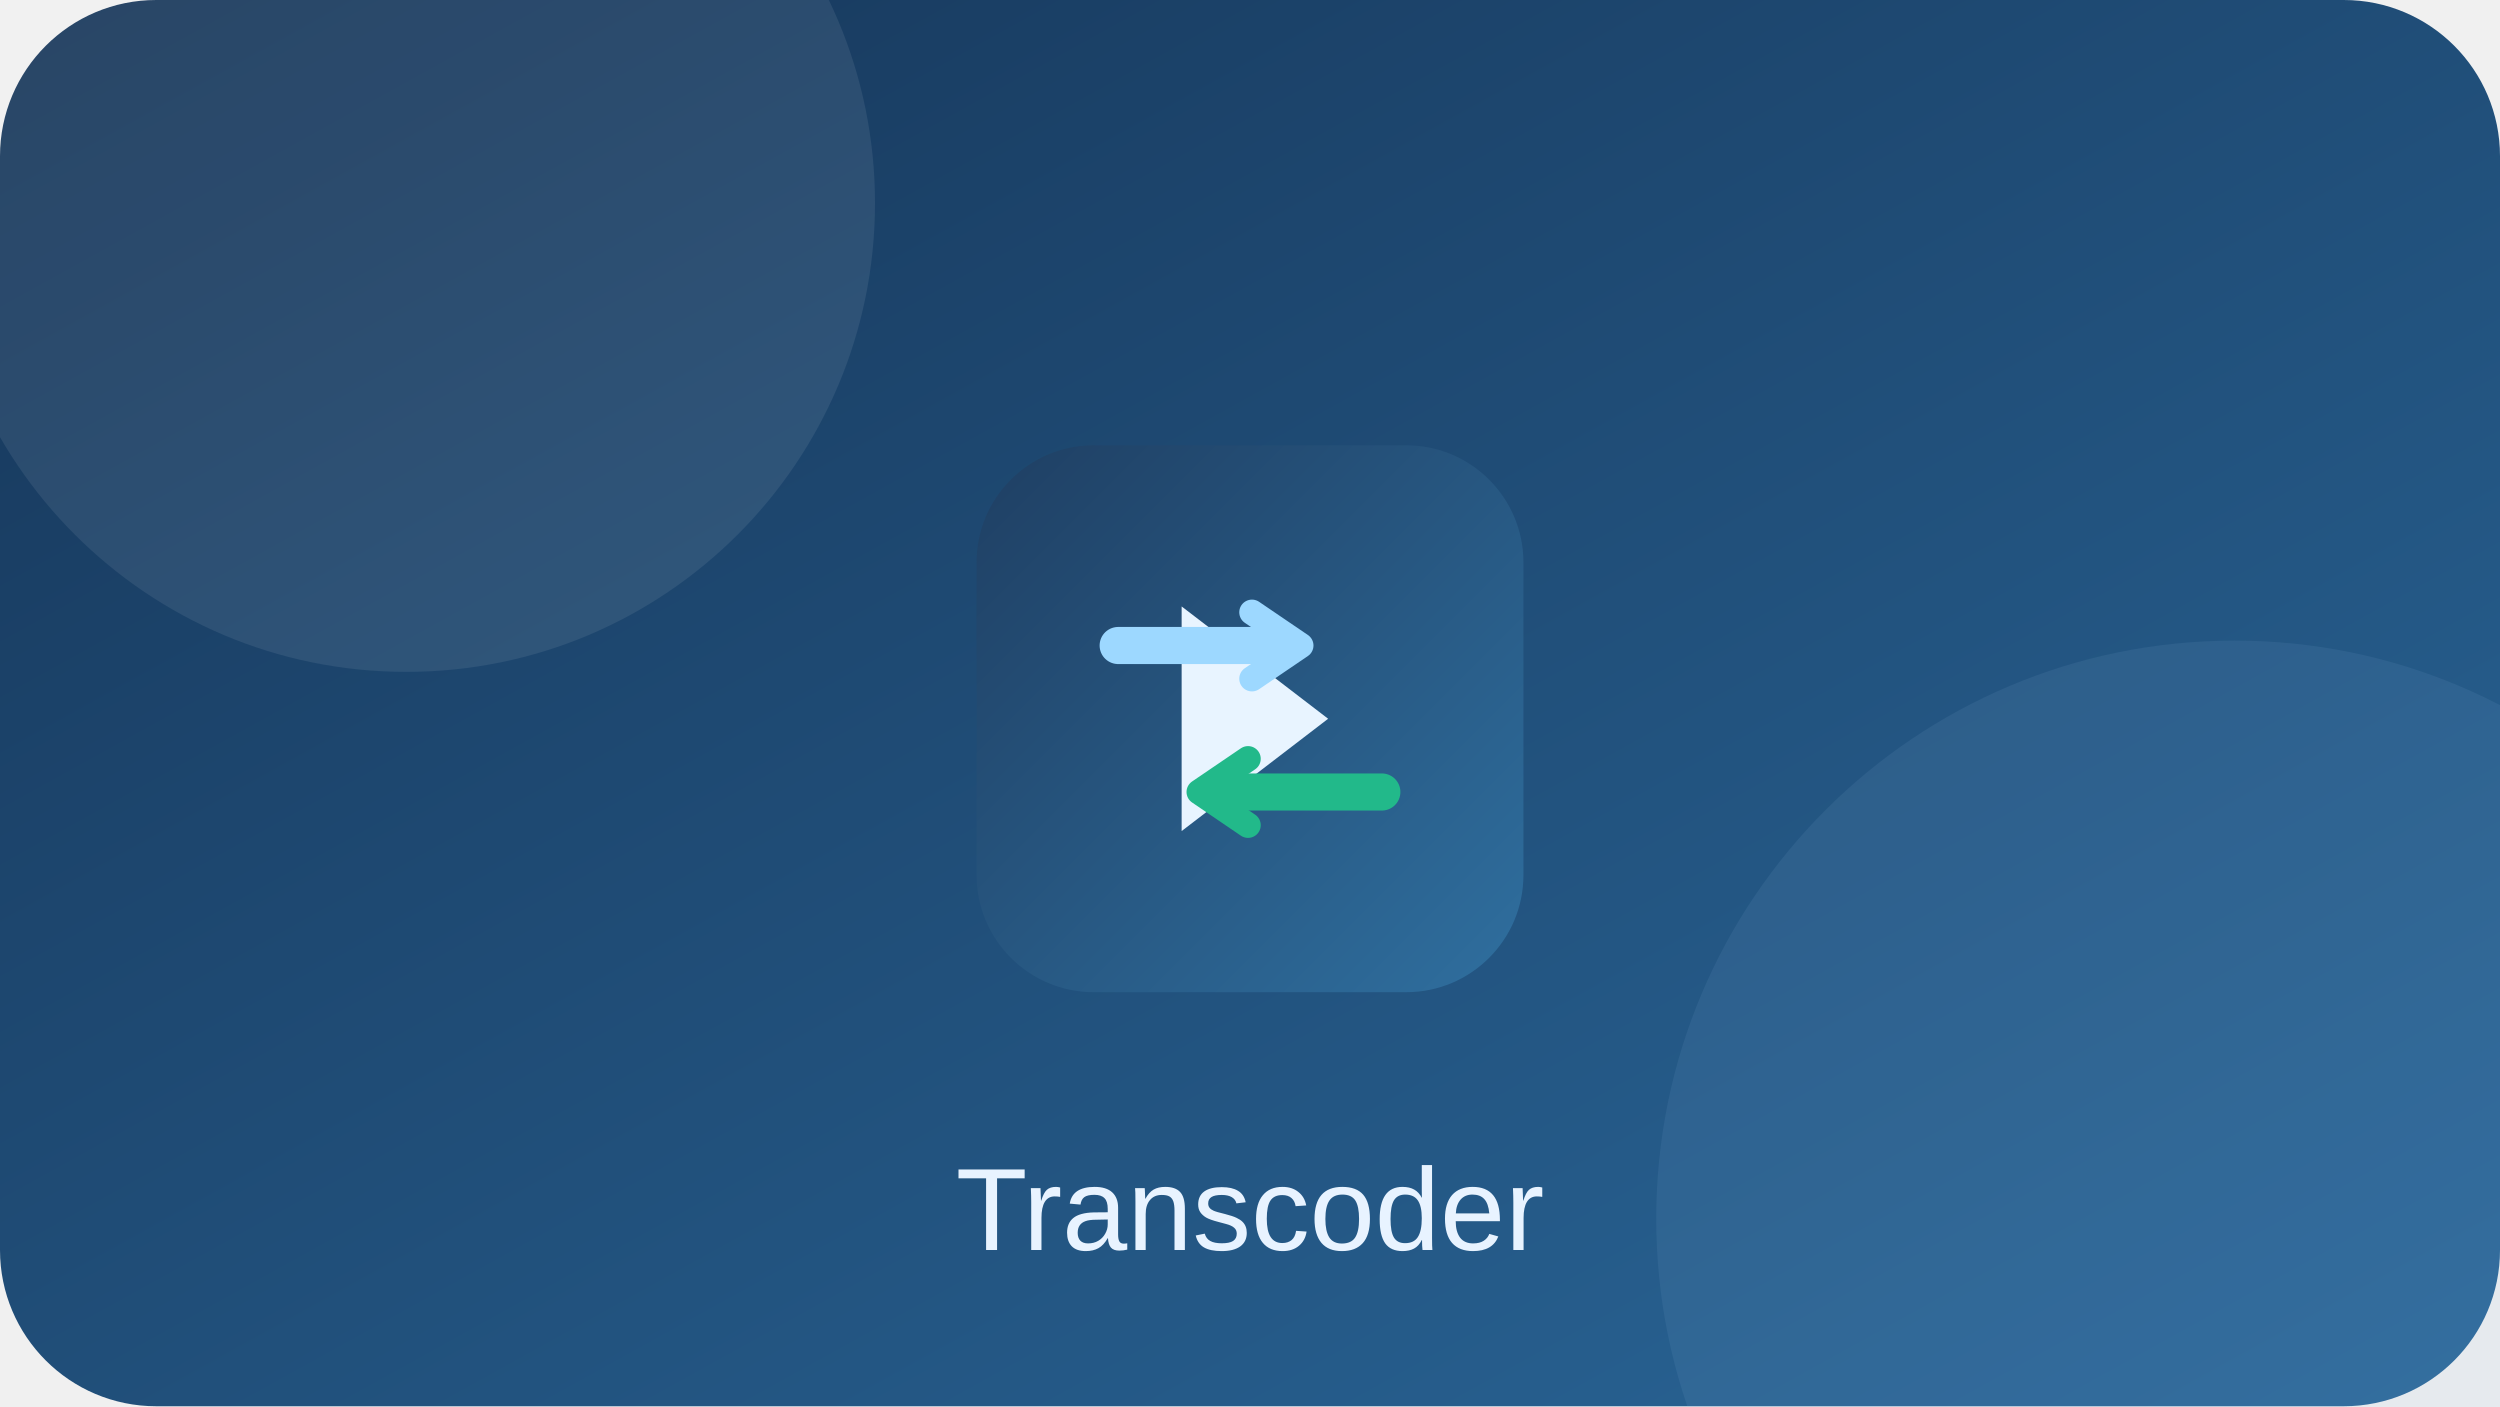
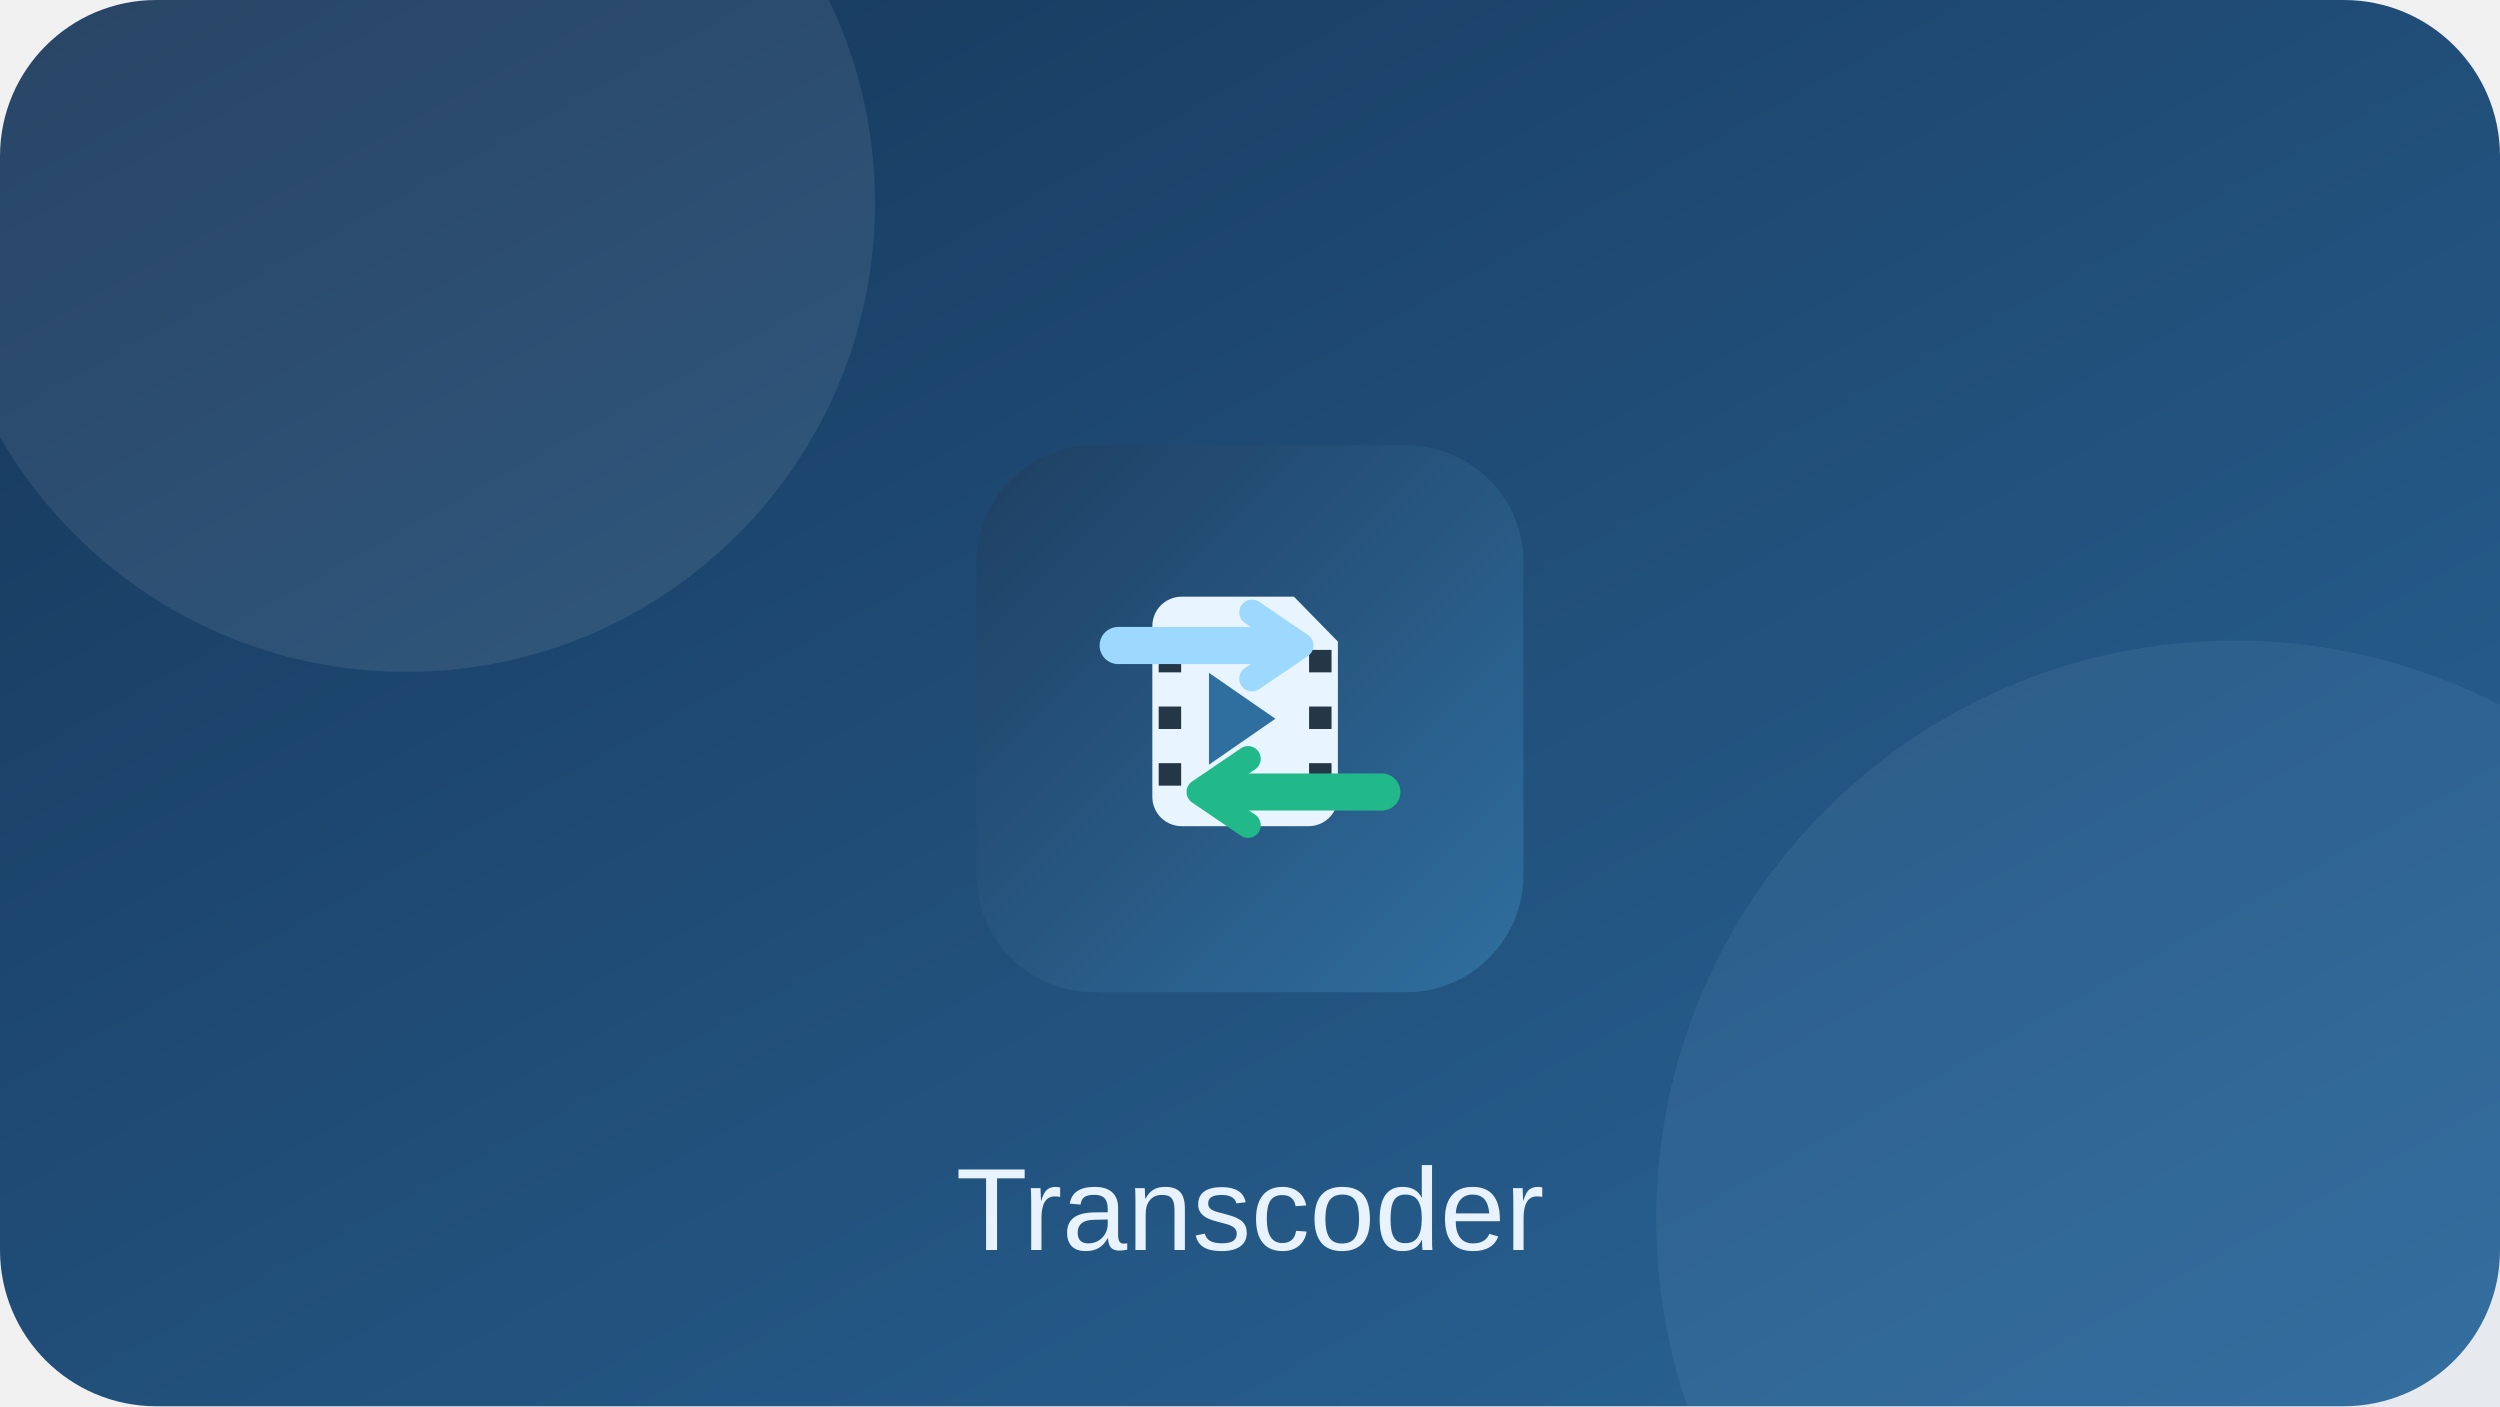
<svg xmlns="http://www.w3.org/2000/svg" viewBox="0 0 320 180" role="img" aria-label="Transcoder webapp illustration">
  <defs>
    <linearGradient id="t-bg" x1="0" y1="0" x2="1" y2="1">
      <stop offset="0" stop-color="#163558" />
      <stop offset="1" stop-color="#2a6799" />
    </linearGradient>
    <linearGradient id="t-icon-bg" x1="0" y1="0" x2="1" y2="1">
      <stop offset="0%" stop-color="#1f3f63" />
      <stop offset="100%" stop-color="#2f6f9f" />
    </linearGradient>
  </defs>
  <rect width="320" height="180" rx="20" fill="url(#t-bg)" />
  <circle cx="52" cy="26" r="60" fill="#ffffff" fill-opacity="0.08" />
  <circle cx="286" cy="156" r="74" fill="#93bbe4" fill-opacity="0.1" />
  <g transform="translate(120 52) scale(1.25)">
    <rect x="4" y="4" width="56" height="56" rx="12" fill="url(#t-icon-bg)" />
-     <path d="M25 20.5l15 11.5-15 11.5z" fill="#e8f4ff" />
+     <path d="M25 19.5h11.5l4.5 4.6V40a3 3 0 0 1-3 3H25a3 3 0 0 1-3-3V22.5a3 3 0 0 1 3-3z" fill="#e8f4ff" />
+     <path d="M27.8 27.3l6.8 4.7-6.8 4.7z" fill="#2f6f9f" />
+     <rect x="22.65" y="24.95" width="2.3" height="2.3" fill="#102133" opacity="0.9" />
+     <rect x="22.65" y="30.75" width="2.3" height="2.3" fill="#102133" opacity="0.9" />
+     <rect x="22.65" y="36.55" width="2.3" height="2.3" fill="#102133" opacity="0.9" />
+     <rect x="38.05" y="24.95" width="2.3" height="2.3" fill="#102133" opacity="0.9" />
+     <rect x="38.05" y="30.75" width="2.3" height="2.3" fill="#102133" opacity="0.9" />
+     <rect x="38.05" y="36.55" width="2.3" height="2.3" fill="#102133" opacity="0.9" />
    <path d="M18.5 24.5h17.2" fill="none" stroke="#9dd8ff" stroke-width="3.8" stroke-linecap="round" />
    <path d="M32.2 21.1l5 3.4-5 3.4" fill="none" stroke="#9dd8ff" stroke-width="2.6" stroke-linecap="round" stroke-linejoin="round" />
    <path d="M45.5 39.5H28.3" fill="none" stroke="#22b98a" stroke-width="3.8" stroke-linecap="round" />
    <path d="M31.8 42.9l-5-3.4 5-3.4" fill="none" stroke="#22b98a" stroke-width="2.6" stroke-linecap="round" stroke-linejoin="round" />
  </g>
  <text x="160" y="160" text-anchor="middle" font-size="15" font-family="Segoe UI, Arial, sans-serif" fill="#e8f3ff">Transcoder</text>
</svg>
